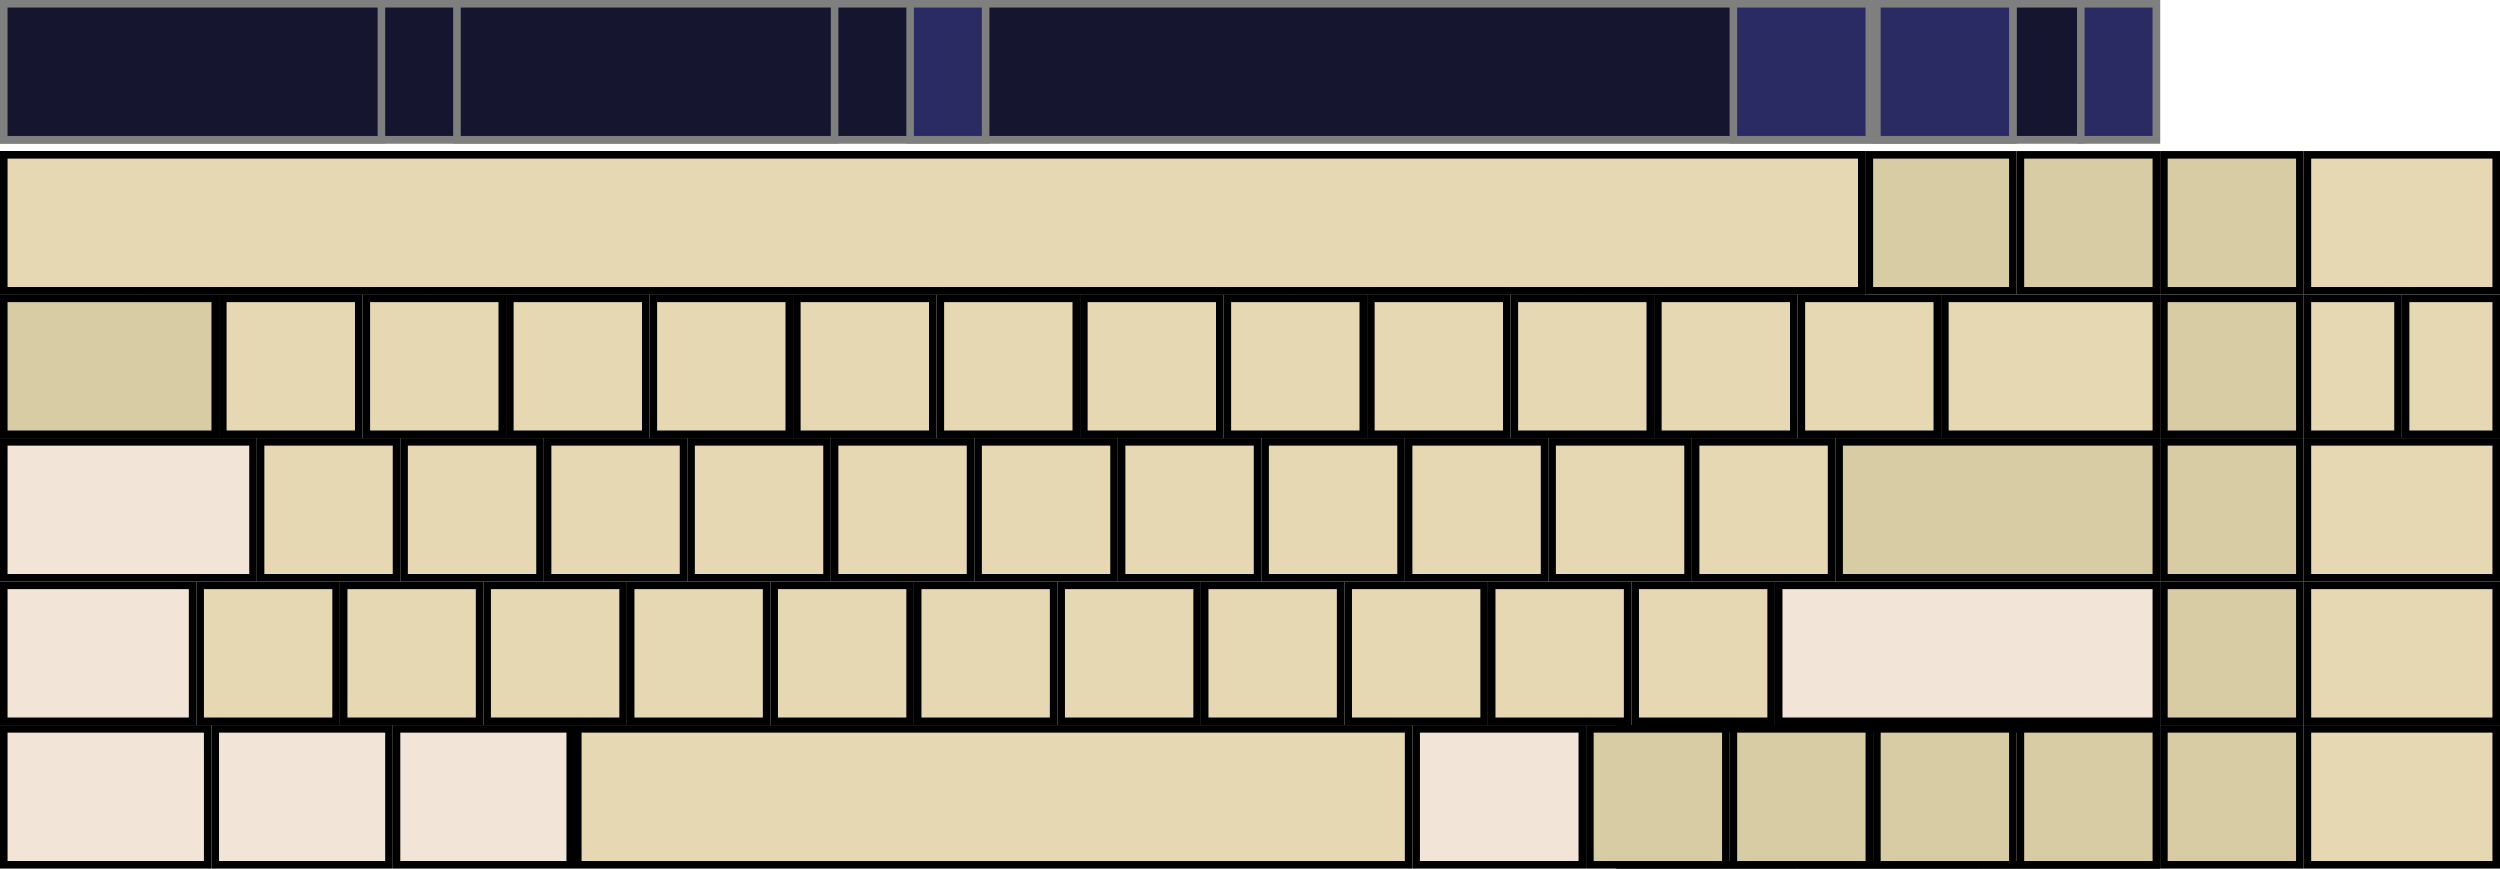
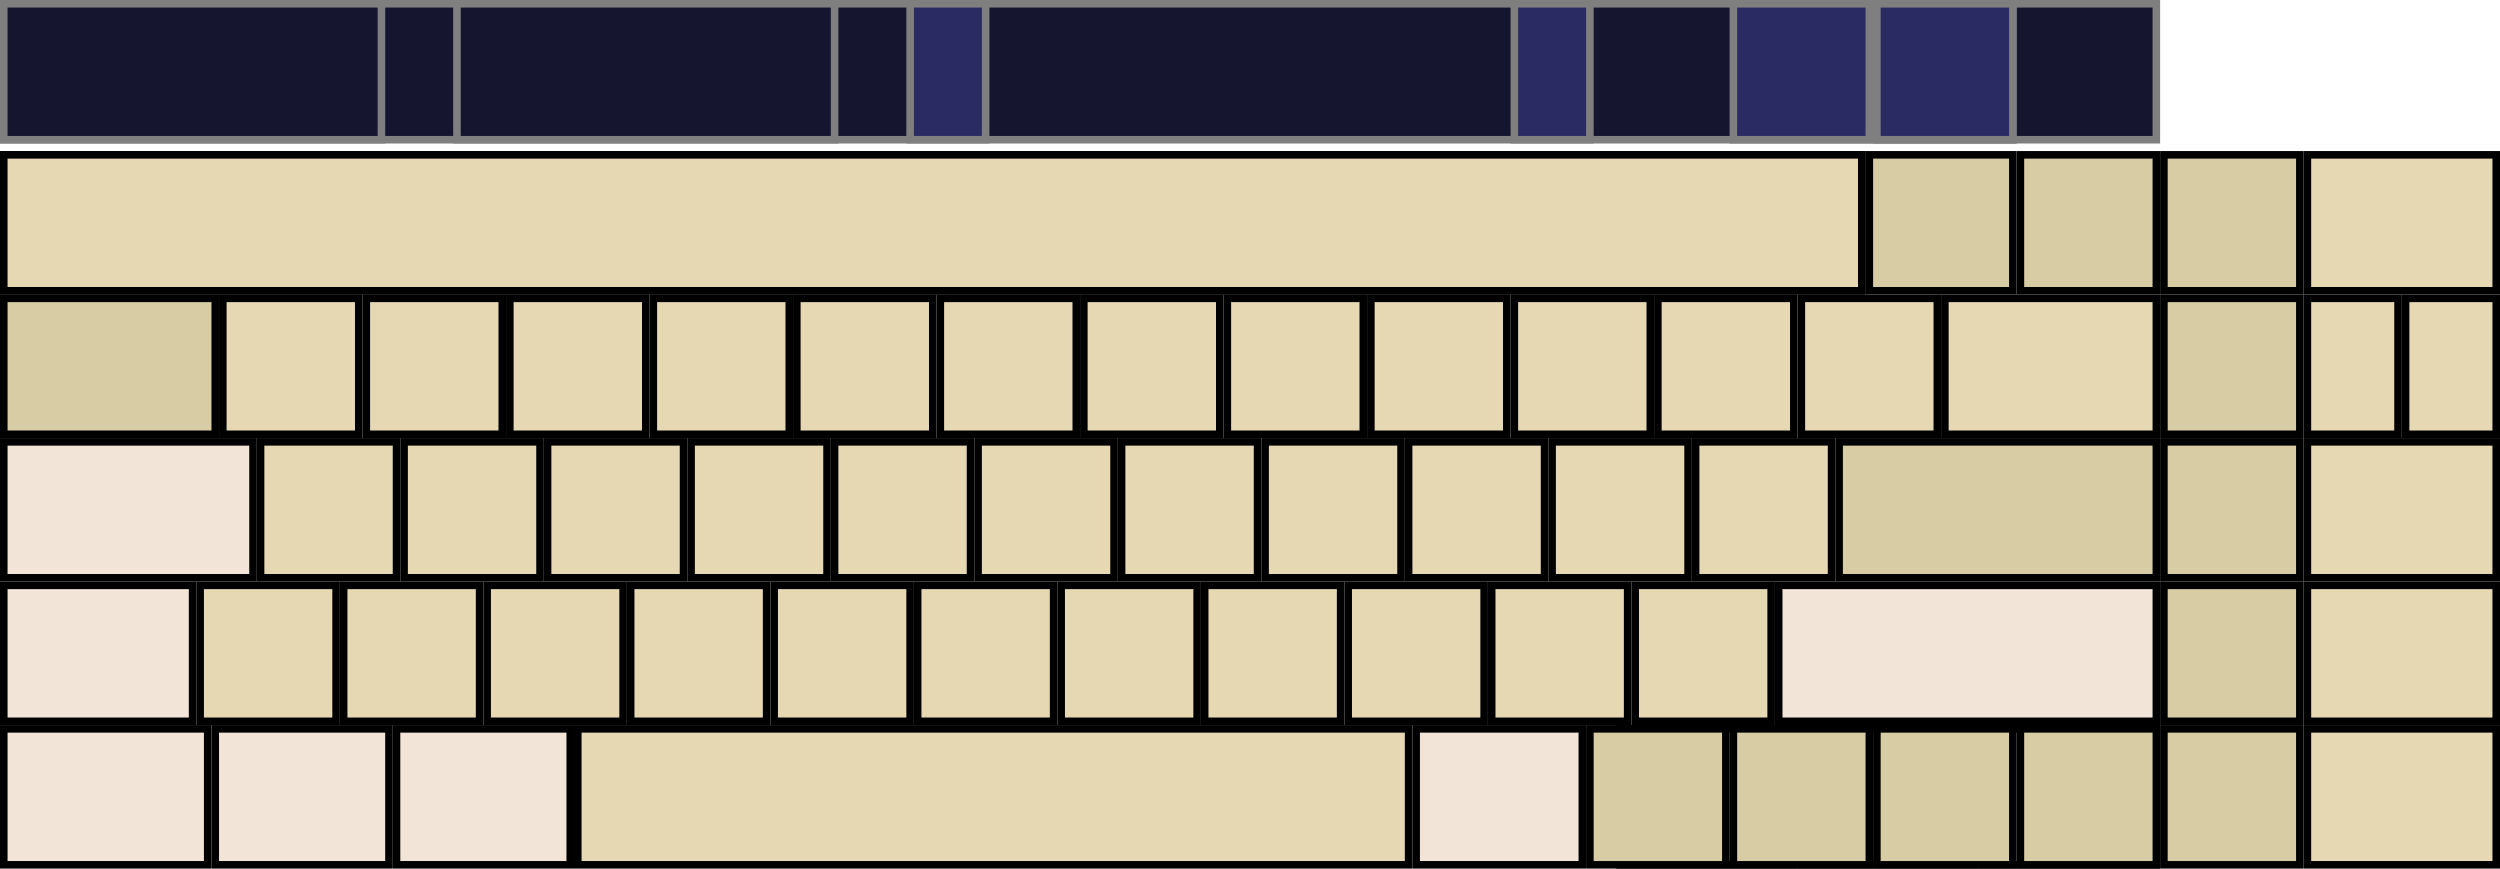
<svg xmlns="http://www.w3.org/2000/svg" id="svg2" height="115" width="331" version="1.0">
  <defs id="defs90" />
-   <rect id="wordlistbar" height="18" width="285" y="0.5" x="0.5" style="fill:#151530;stroke:#7f7f7f;stroke-width:1" />
-   <rect id="wordlistbg" height="18" width="275" y="0.5" x="0.5" style="fill:#151530;stroke:#7f7f7f;stroke-width:1" />
+   <rect id="wordlist" height="18" width="285" y="0.5" x="0.5" style="fill:#151530;stroke:#7f7f7f;stroke-width:1" />
  <rect id="word" height="18" width="50" y="0.5" x="0.5" style="fill:#151530;stroke:#7f7f7f;stroke-width:1" />
  <rect id="correction" height="18" width="50" y="0.5" x="60.5" style="fill:#151530;stroke:#7f7f7f;stroke-width:1" />
  <rect id="punctuation" height="18" width="18" y="0.5" x="229.5" style="fill:#2b2b63;stroke:#7f7f7f" />
  <rect id="stealthmode" height="18" width="18" y="0.5" x="248.5" style="fill:#2b2b63;stroke:#7f7f7f" />
  <rect id="learnmode" height="18" width="18" y="0.5" x="248.5" style="fill:#2b2b63;stroke:#7f7f7f" />
  <rect id="expand-corrections" height="18" width="10" y="0.5" x="120.5" style="fill:#2b2b63;stroke:#7f7f7f" />
-   <rect id="dictionaries" height="18" width="10" y="0.5" x="275.5" style="fill:#2b2b63;stroke:#7f7f7f" />
+   <rect id="dictionaries" height="18" width="10" y="0.5" x="200.5" style="fill:#2b2b63;stroke:#7f7f7f" />
  <rect id="AB01" style="fill:#e5d8b2;stroke:#000000" height="18" width="18" y="77.5" x="45.5" />
  <rect id="AE02" style="fill:#e5d8b2;stroke:#000000" height="18" width="18" y="20.5" x="38.5" />
  <rect id="AE03" style="fill:#e5d8b2;stroke:#000000" height="18" width="18" y="20.5" x="57.5" />
  <rect id="AD09" style="fill:#e5d8b2;stroke:#000000" height="18" width="18" y="39.5" x="181.5" />
  <rect id="AE01" style="fill:#e5d8b2;stroke:#000000" height="18" width="18" y="20.5" x="19.5" />
  <rect id="AE06" style="fill:#e5d8b2;stroke:#000000" height="18" width="18" y="20.5" x="114.5" />
  <rect id="AE07" style="fill:#e5d8b2;stroke:#000000" height="18" width="18" y="20.5" x="133.5" />
  <rect id="AE04" style="fill:#e5d8b2;stroke:#000000" height="18" width="18" y="20.5" x="76.5" />
  <rect id="AE05" style="fill:#e5d8b2;stroke:#000000" height="18" width="18" y="20.5" x="95.5" />
  <rect id="AD03" style="fill:#e5d8b2;stroke:#000000" height="18" width="18" y="39.5" x="67.5" />
  <rect id="AD02" style="fill:#e5d8b2;stroke:#000000" height="18" width="18" y="39.5" x="48.5" />
  <rect id="AD01" style="fill:#e5d8b2;stroke:#000000" height="18" width="18" y="39.5" x="29.5" />
  <rect id="AE09" style="fill:#e5d8b2;stroke:#000000" height="18" width="18" y="20.5" x="171.5" />
  <rect id="AD07" style="fill:#e5d8b2;stroke:#000000" height="18" width="18" y="39.5" x="143.5" />
  <rect id="AD06" style="fill:#e5d8b2;stroke:#000000" height="18" width="18" y="39.5" x="124.5" />
  <rect id="AD05" style="fill:#e5d8b2;stroke:#000000" height="18" width="18" y="39.5" x="105.5" />
  <rect id="AD04" style="fill:#e5d8b2;stroke:#000000" height="18" width="18" y="39.5" x="86.5" />
  <rect id="AB10" style="fill:#e5d8b2;stroke:#000000" height="18" width="18" y="77.5" x="216.5" />
  <rect id="AC11" style="fill:#e5d8b2;stroke:#000000" height="18" width="18" y="58.5" x="224.5" />
  <rect id="AC10" style="fill:#e5d8b2;stroke:#000000" height="18" width="18" y="58.5" x="205.5" />
  <rect id="TLDE" style="fill:#e5d8b2;stroke:#000000" height="18" width="18" y="20.5" x="0.5" />
  <rect id="LSGT" style="fill:#e5d8b2;stroke:#000000" height="18" width="18" y="77.5" x="26.5" />
  <rect id="BKSL" style="fill:#e5d8b2;stroke:#000000" height="18" width="28" y="39.5" x="257.5" />
  <rect id="AD10" style="fill:#e5d8b2;stroke:#000000" height="18" width="18" y="39.5" x="200.5" />
  <rect id="AD11" style="fill:#e5d8b2;stroke:#000000" height="18" width="18" y="39.5" x="219.5" />
  <rect id="AD12" style="fill:#e5d8b2;stroke:#000000" height="18" width="18" y="39.5" x="238.5" />
  <rect id="AB08" style="fill:#e5d8b2;stroke:#000000" height="18" width="18" y="77.5" x="178.5" />
  <rect id="AE11" style="fill:#e5d8b2;stroke:#000000" height="18" width="18" y="20.5" x="209.5" />
  <rect id="AE10" style="fill:#e5d8b2;stroke:#000000" height="18" width="18" y="20.5" x="190.5" />
  <rect id="AE12" style="fill:#e5d8b2;stroke:#000000" height="18" width="18" y="20.5" x="228.5" />
  <rect id="AC04" style="fill:#e5d8b2;stroke:#000000" height="18" width="18" y="58.5" x="91.5" />
  <rect id="AC05" style="fill:#e5d8b2;stroke:#000000" height="18" width="18" y="58.5" x="110.5" />
  <rect id="AC06" style="fill:#e5d8b2;stroke:#000000" height="18" width="18" y="58.5" x="129.5" />
  <rect id="AC07" style="fill:#e5d8b2;stroke:#000000" height="18" width="18" y="58.5" x="148.5" />
  <rect id="AB09" style="fill:#e5d8b2;stroke:#000000" height="18" width="18" y="77.5" x="197.5" />
  <rect id="AC01" style="fill:#e5d8b2;stroke:#000000" height="18" width="18" y="58.5" x="34.5" />
  <rect id="AC02" style="fill:#e5d8b2;stroke:#000000" height="18" width="18" y="58.5" x="53.5" />
  <rect id="AC03" style="fill:#e5d8b2;stroke:#000000" height="18" width="18" y="58.5" x="72.5" />
  <rect id="AB05" style="fill:#e5d8b2;stroke:#000000" height="18" width="18" y="77.5" x="121.5" />
  <rect id="AB04" style="fill:#e5d8b2;stroke:#000000" height="18" width="18" y="77.5" x="102.5" />
  <rect id="AE08" style="fill:#e5d8b2;stroke:#000000" height="18" width="18" y="20.5" x="152.5" />
  <rect id="AB06" style="fill:#e5d8b2;stroke:#000000" height="18" width="18" y="77.5" x="140.5" />
  <rect id="AC08" style="fill:#e5d8b2;stroke:#000000" height="18" width="18" y="58.5" x="167.5" />
  <rect id="AC09" style="fill:#e5d8b2;stroke:#000000" height="18" width="18" y="58.5" x="186.5" />
  <rect id="AB03" style="fill:#e5d8b2;stroke:#000000" height="18" width="18" y="77.5" x="83.5" />
  <rect id="AB02" style="fill:#e5d8b2;stroke:#000000" height="18" width="18" y="77.5" x="64.5" />
  <rect id="AD08" style="fill:#e5d8b2;stroke:#000000" height="18" width="18" y="39.5" x="162.5" />
  <rect id="AB07" style="fill:#e5d8b2;stroke:#000000" height="18" width="18" y="77.5" x="159.5" />
  <rect id="RCTL" style="fill:#f2e5d8;stroke:#000000" height="18" width="23" y="96.5" x="262.5" />
  <rect id="LCTL" style="fill:#f2e5d8;stroke:#000000" height="18" width="27" y="96.5" x="0.5" />
  <rect id="LALT" style="fill:#f2e5d8;stroke:#000000" height="18" width="23" y="96.5" x="52.5" />
  <rect id="MENU" style="fill:#d8cca5;stroke:#000000" height="18" width="23" y="96.5" x="238.5" />
  <rect id="RWIN" style="fill:#d8cca5;stroke:#000000" height="18" width="23" y="96.5" x="214.5" />
  <rect id="LWIN" style="fill:#f2e5d8;stroke:#000000" height="18" width="23" y="96.5" x="28.5" />
  <rect id="BKSP" style="fill:#d8cca5;stroke:#000000" height="18" width="19" y="20.5" x="247.5" />
  <rect id="DELE" style="fill:#d8cca5;stroke:#000000" height="18" width="18" y="20.5" x="267.5" />
  <rect id="TAB" style="fill:#d8cca5;stroke:#000000" height="18" width="28" y="39.5" x="0.5" />
  <rect id="CAPS" style="fill:#f2e5d8;stroke:#000000" height="18" width="33" y="58.5" x="0.5" />
  <rect id="RTRN" style="fill:#d8cca5;stroke:#000000" height="18" width="42" y="58.5" x="243.5" />
  <rect id="LFSH" style="fill:#f2e5d8;stroke:#000000" height="18" width="25" y="77.5" x="0.5" />
  <rect id="RTSH" style="fill:#f2e5d8;stroke:#000000" height="18" width="50" y="77.5" x="235.5" />
  <rect id="SPCE" style="fill:#e5d8b2;stroke:#000000" height="18" width="110" y="96.5" x="76.5" />
  <rect id="RALT" style="fill:#f2e5d8;stroke:#000000" height="18" width="22" y="96.5" x="187.5" />
  <rect id="LEFT" style="fill:#d8cca5;stroke:#000000" height="18" width="18" y="96.5" x="210.5" />
  <rect id="RGHT" style="fill:#d8cca5;stroke:#000000" height="18" width="18" y="96.5" x="229.5" />
  <rect id="UP" style="fill:#d8cca5;stroke:#000000" height="18" width="18" y="96.5" x="248.5" />
  <rect id="DOWN" style="fill:#d8cca5;stroke:#000000" height="18" width="18" y="96.5" x="267.5" />
  <rect id="middleclick" style="fill:#d8cca5;stroke:#000000" height="18" width="18" y="20.5" x="286.5" />
  <rect id="secondaryclick" style="fill:#d8cca5;stroke:#000000" height="18" width="18" y="39.5" x="286.5" />
  <rect id="doubleclick" style="fill:#d8cca5;stroke:#000000" height="18" width="18" y="58.5" x="286.5" />
  <rect id="dragclick" style="fill:#d8cca5;stroke:#000000" height="18" width="18" y="77.5" x="286.5" />
  <rect id="hoverclick" style="fill:#d8cca5;stroke:#000000" height="18" width="18" y="96.5" x="286.5" />
  <rect id="hide" style="fill:#e5d8b2;stroke:#000000" height="18" width="25" y="20.5" x="305.5" />
  <rect id="showclick" style="fill:#e5d8b2;stroke:#000000" height="18" width="12" y="39.5" x="305.5" />
  <rect id="move" style="fill:#e5d8b2;stroke:#000000" height="18" width="12" y="39.5" x="318.5" />
  <rect id="layer0" style="fill:#e5d8b2;stroke:#000000" height="18" width="25" y="58.5" x="305.5" />
  <rect id="layer1" style="fill:#e5d8b2;stroke:#000000" height="18" width="25" y="77.5" x="305.5" />
  <rect id="layer2" style="fill:#e5d8b2;stroke:#000000" height="18" width="25" y="96.5" x="305.5" />
  <rect id="inputline" style="fill:#e5d8b2;stroke:#000000;stroke-width:1" height="18" width="246" y="20.5" x="0.5" />
</svg>
